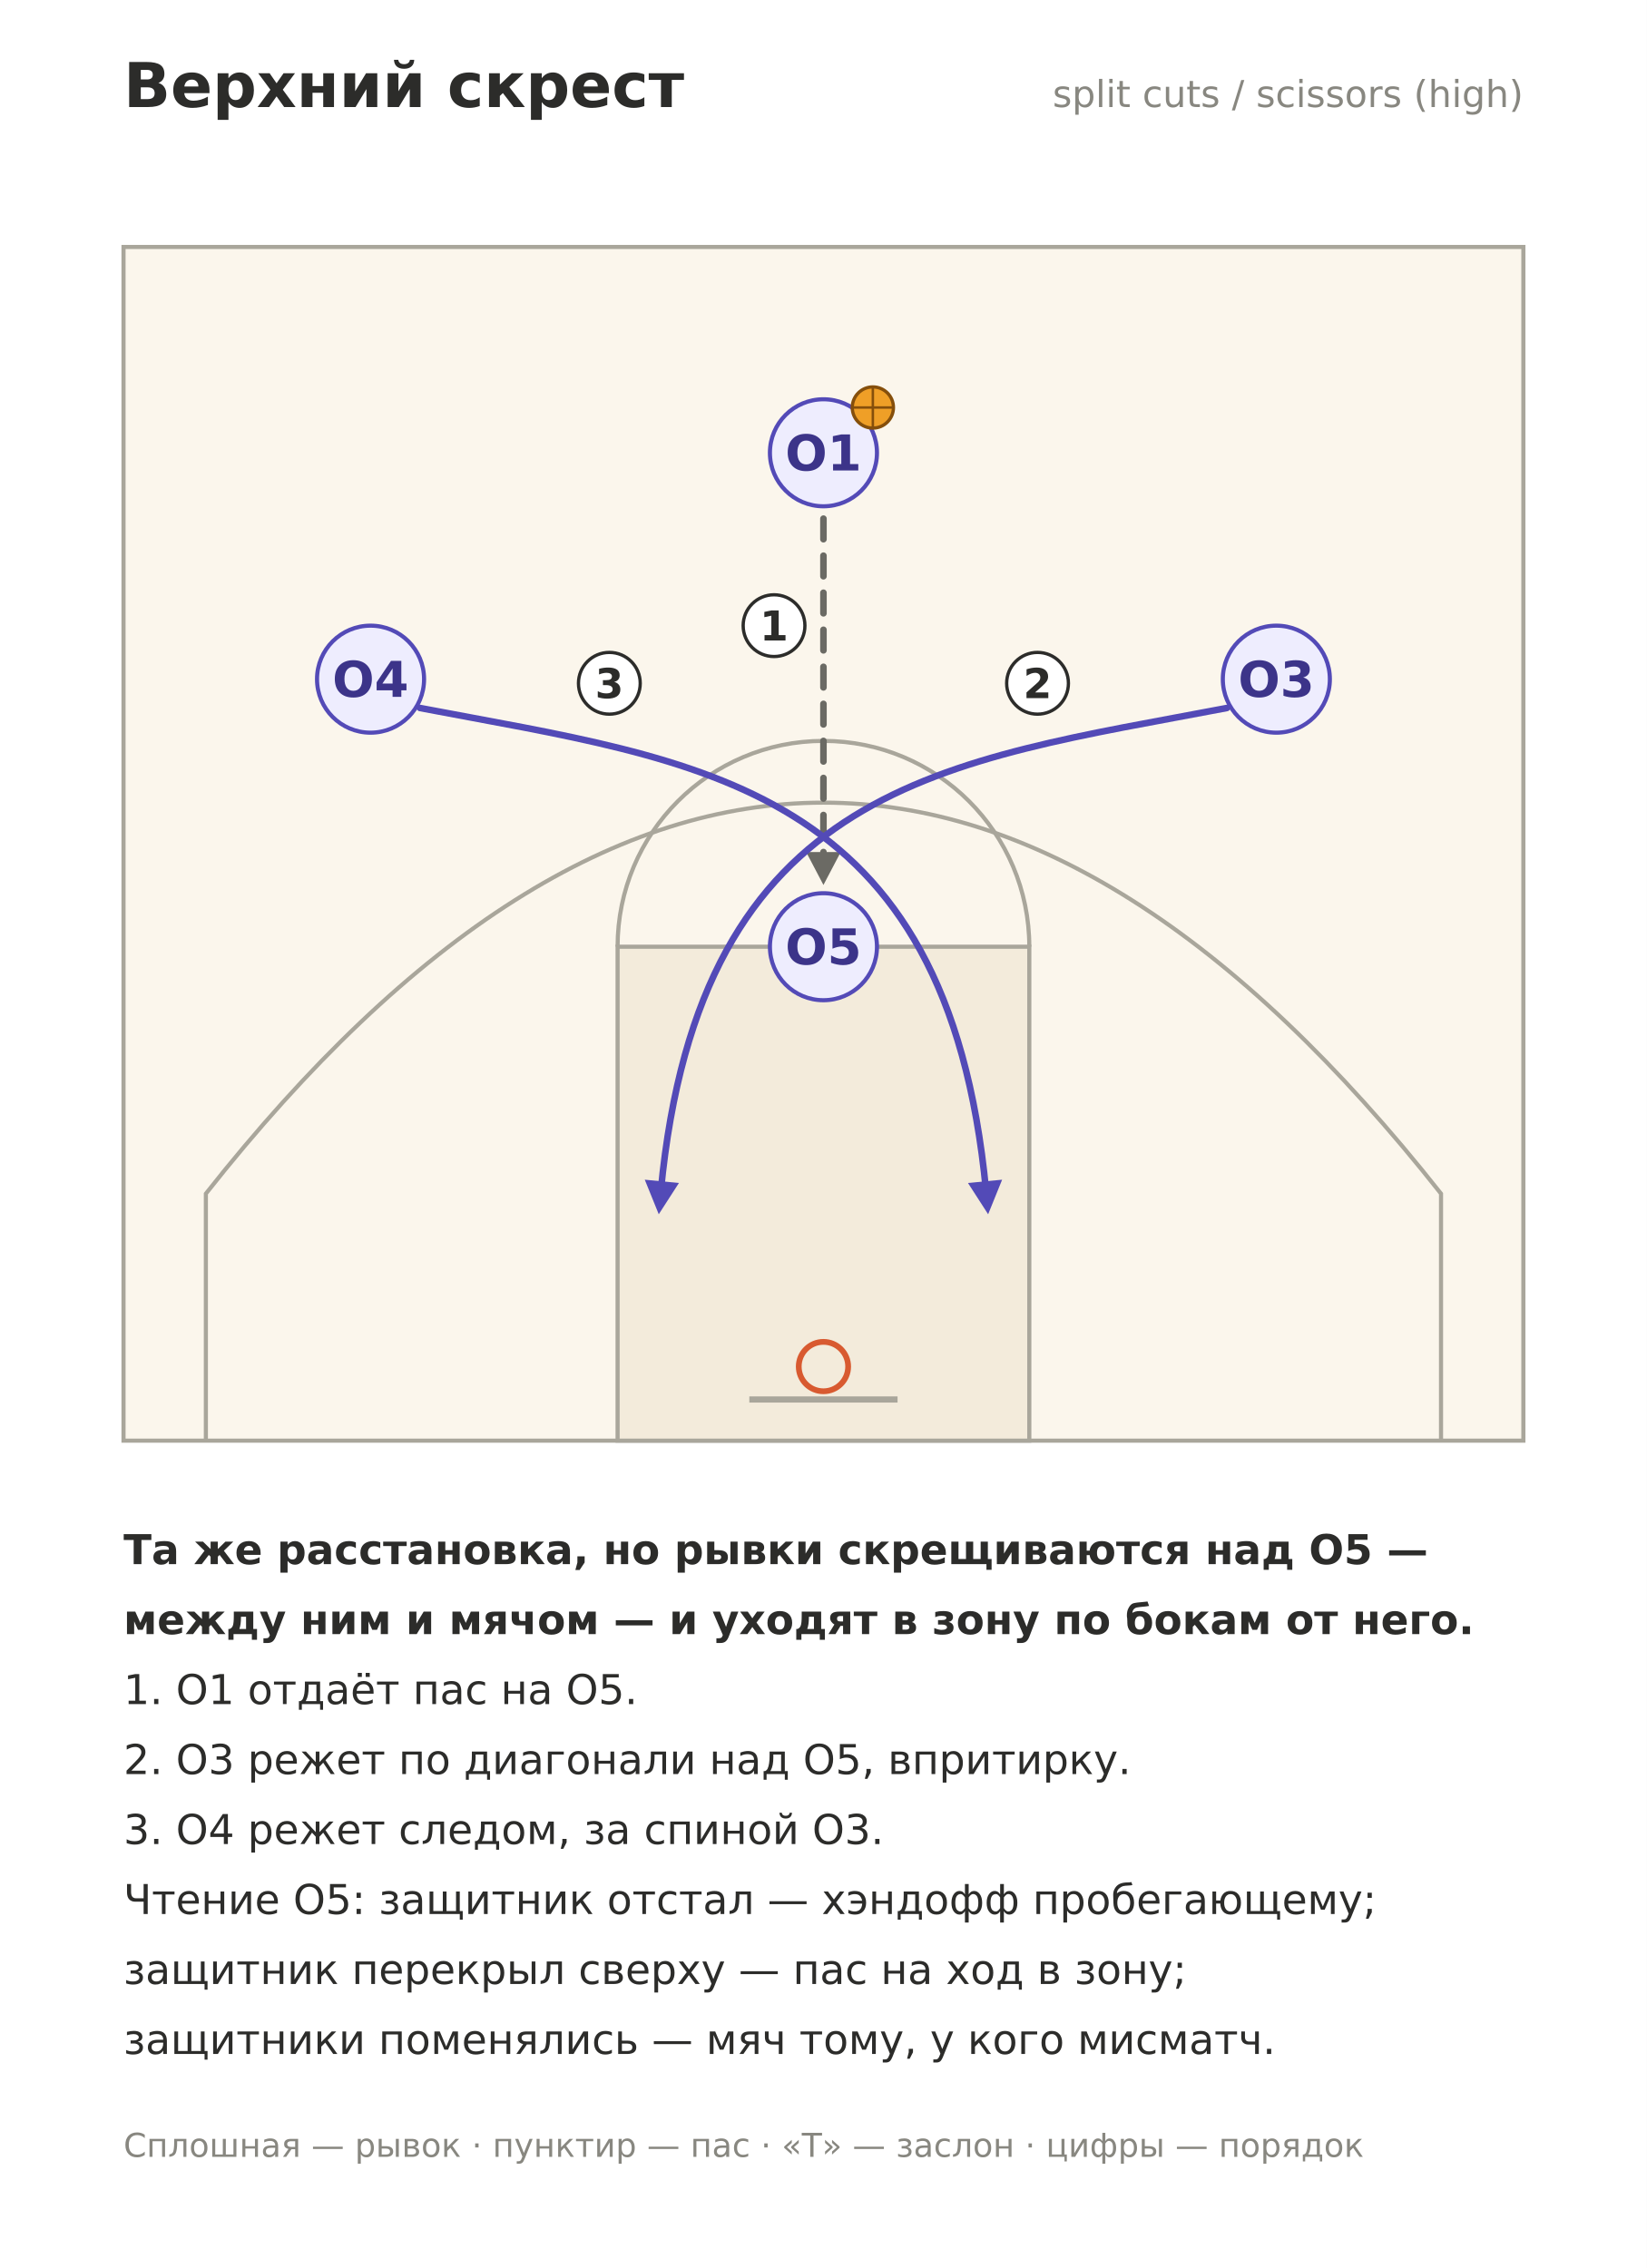
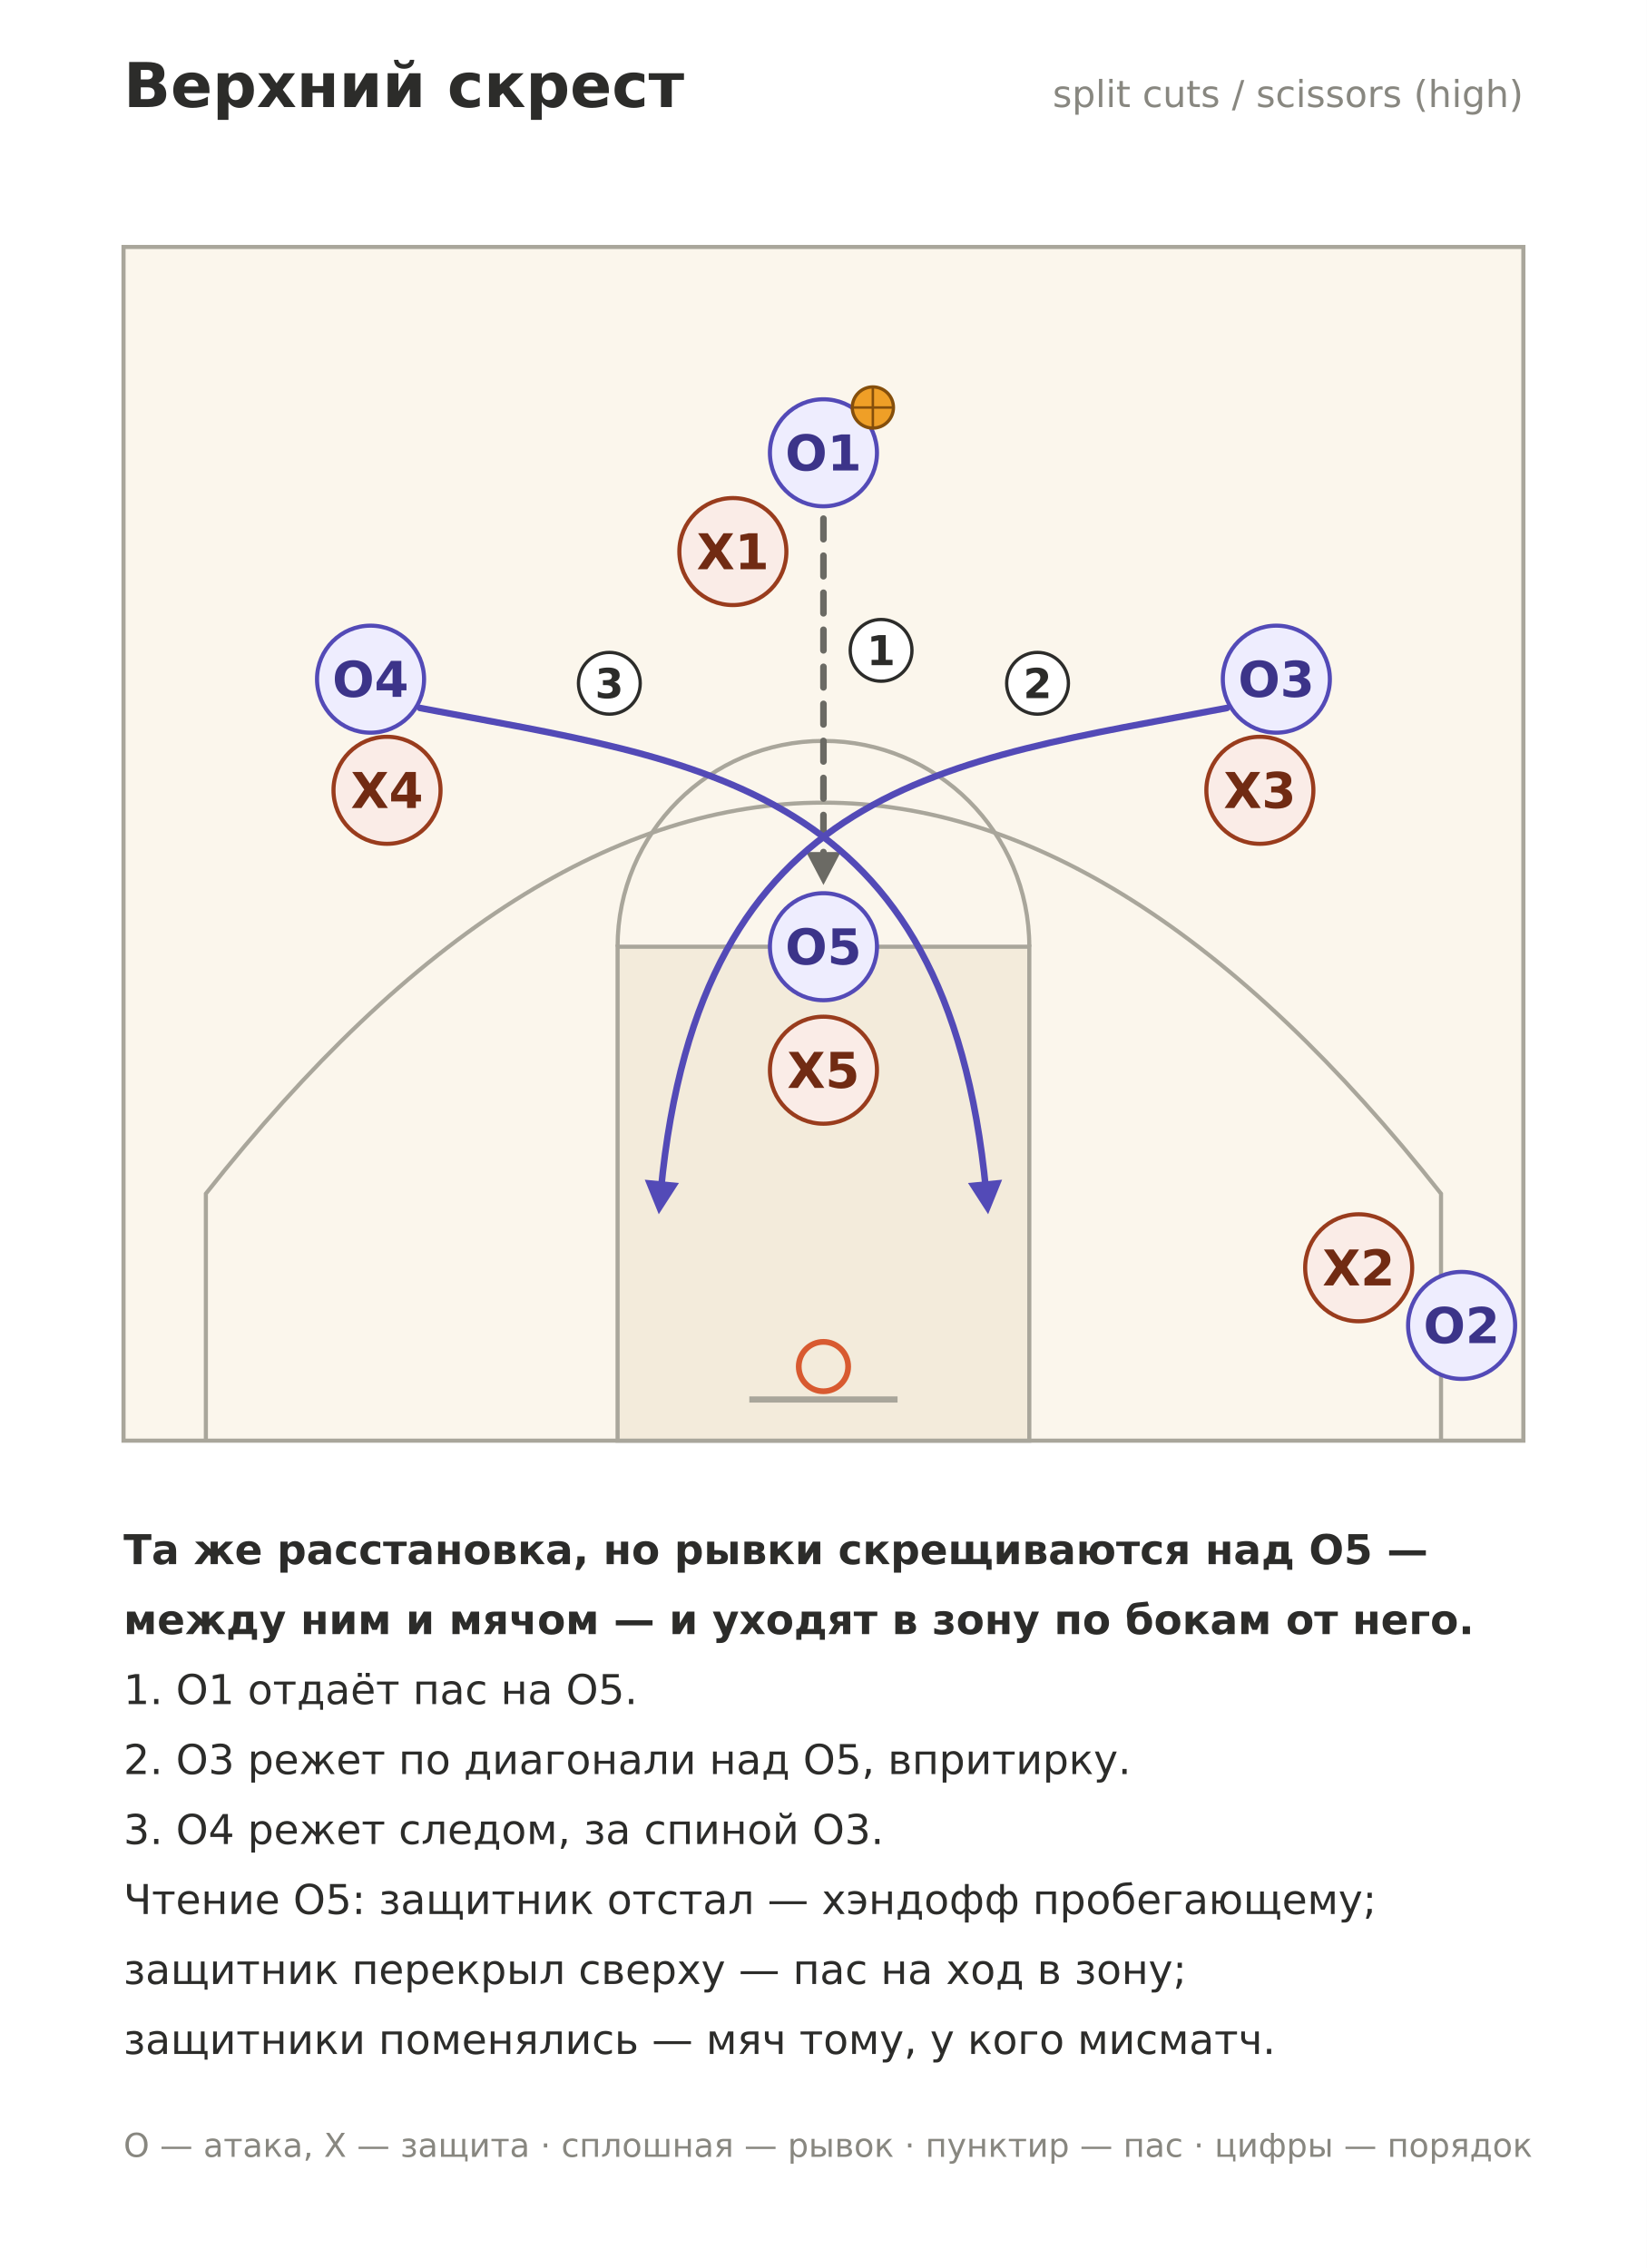
<svg xmlns="http://www.w3.org/2000/svg" width="800" height="1102" viewBox="0 0 800 1102">
  <rect width="800" height="1102" fill="#FFFFFF" />
  <text x="60" y="52" font-family="DejaVu Sans, Arial, sans-serif" font-size="30" font-weight="bold" fill="#2C2C2A">Верхний скрест</text>
  <text x="740" y="52" text-anchor="end" font-family="DejaVu Sans, Arial, sans-serif" font-size="18" fill="#888780">split cuts / scissors (high)</text>
  <g transform="translate(20 80) scale(2)">
    <rect x="20" y="20" width="340" height="290" fill="#FBF6EC" stroke="#A9A69B" stroke-width="1" />
    <rect x="140" y="190" width="100" height="120" fill="#F3EBDB" stroke="#A9A69B" stroke-width="1" />
    <path d="M140 190 A50 50 0 0 1 240 190" fill="none" stroke="#A9A69B" stroke-width="1" />
    <path d="M40 310 L40 250 Q190 60 340 250 L340 310" fill="none" stroke="#A9A69B" stroke-width="1" />
    <line x1="172" y1="300" x2="208" y2="300" stroke="#A9A69B" stroke-width="1.5" />
    <circle cx="190" cy="292" r="6" fill="none" stroke="#D85A30" stroke-width="1.4" />
    <path d="M190 86 L190.0 169.4" fill="none" stroke="#6B6A64" stroke-width="1.6" stroke-linecap="round" stroke-dasharray="5 4" />
    <polygon points="190.0,175.0 185.8,167.0 194.2,167.0" fill="#6B6A64" />
    <path d="M288 132 C220 145 160 150 150.5 249.4" fill="none" stroke="#534AB7" stroke-width="1.6" stroke-linecap="round" />
    <polygon points="150.0,255.0 146.6,246.6 154.9,247.4" fill="#534AB7" />
    <path d="M92 132 C160 145 220 150 229.5 249.4" fill="none" stroke="#534AB7" stroke-width="1.6" stroke-linecap="round" />
    <polygon points="230.0,255.0 225.1,247.4 233.4,246.6" fill="#534AB7" />
    <circle cx="190" cy="70" r="13" fill="#EEEDFE" stroke="#534AB7" stroke-width="1" />
    <text x="190" y="74.3" text-anchor="middle" font-family="DejaVu Sans, Arial, sans-serif" font-size="12" font-weight="bold" fill="#3C3489">O1</text>
    <circle cx="202" cy="59" r="5" fill="#EF9F27" stroke="#854F0B" stroke-width="0.8" />
    <path d="M197 59 L207 59 M202 54 L202 64" stroke="#854F0B" stroke-width="0.6" />
    <circle cx="190" cy="190" r="13" fill="#EEEDFE" stroke="#534AB7" stroke-width="1" />
    <text x="190" y="194.3" text-anchor="middle" font-family="DejaVu Sans, Arial, sans-serif" font-size="12" font-weight="bold" fill="#3C3489">O5</text>
    <circle cx="300" cy="125" r="13" fill="#EEEDFE" stroke="#534AB7" stroke-width="1" />
    <text x="300" y="129.3" text-anchor="middle" font-family="DejaVu Sans, Arial, sans-serif" font-size="12" font-weight="bold" fill="#3C3489">O3</text>
    <circle cx="80" cy="125" r="13" fill="#EEEDFE" stroke="#534AB7" stroke-width="1" />
    <text x="80" y="129.3" text-anchor="middle" font-family="DejaVu Sans, Arial, sans-serif" font-size="12" font-weight="bold" fill="#3C3489">O4</text>
-     <circle cx="178" cy="112" r="7.5" fill="#FFFFFF" stroke="#2C2C2A" stroke-width="0.8" />
-     <text x="178" y="115.6" text-anchor="middle" font-family="DejaVu Sans, Arial, sans-serif" font-size="10" font-weight="bold" fill="#2C2C2A">1</text>
+     <circle cx="345" cy="282" r="13" fill="#EEEDFE" stroke="#534AB7" stroke-width="1" />
+     <text x="345" y="286.3" text-anchor="middle" font-family="DejaVu Sans, Arial, sans-serif" font-size="12" font-weight="bold" fill="#3C3489">O2</text>
+     <circle cx="168" cy="94" r="13" fill="#FAECE7" stroke="#993C1D" stroke-width="1" />
+     <text x="168" y="98.3" text-anchor="middle" font-family="DejaVu Sans, Arial, sans-serif" font-size="12" font-weight="bold" fill="#712B13">X1</text>
+     <circle cx="190" cy="220" r="13" fill="#FAECE7" stroke="#993C1D" stroke-width="1" />
+     <text x="190" y="224.3" text-anchor="middle" font-family="DejaVu Sans, Arial, sans-serif" font-size="12" font-weight="bold" fill="#712B13">X5</text>
+     <circle cx="296" cy="152" r="13" fill="#FAECE7" stroke="#993C1D" stroke-width="1" />
+     <text x="296" y="156.3" text-anchor="middle" font-family="DejaVu Sans, Arial, sans-serif" font-size="12" font-weight="bold" fill="#712B13">X3</text>
+     <circle cx="84" cy="152" r="13" fill="#FAECE7" stroke="#993C1D" stroke-width="1" />
+     <text x="84" y="156.3" text-anchor="middle" font-family="DejaVu Sans, Arial, sans-serif" font-size="12" font-weight="bold" fill="#712B13">X4</text>
+     <circle cx="320" cy="268" r="13" fill="#FAECE7" stroke="#993C1D" stroke-width="1" />
+     <text x="320" y="272.3" text-anchor="middle" font-family="DejaVu Sans, Arial, sans-serif" font-size="12" font-weight="bold" fill="#712B13">X2</text>
+     <circle cx="204" cy="118" r="7.5" fill="#FFFFFF" stroke="#2C2C2A" stroke-width="0.8" />
+     <text x="204" y="121.6" text-anchor="middle" font-family="DejaVu Sans, Arial, sans-serif" font-size="10" font-weight="bold" fill="#2C2C2A">1</text>
    <circle cx="242" cy="126" r="7.5" fill="#FFFFFF" stroke="#2C2C2A" stroke-width="0.8" />
    <text x="242" y="129.6" text-anchor="middle" font-family="DejaVu Sans, Arial, sans-serif" font-size="10" font-weight="bold" fill="#2C2C2A">2</text>
    <circle cx="138" cy="126" r="7.5" fill="#FFFFFF" stroke="#2C2C2A" stroke-width="0.8" />
    <text x="138" y="129.6" text-anchor="middle" font-family="DejaVu Sans, Arial, sans-serif" font-size="10" font-weight="bold" fill="#2C2C2A">3</text>
  </g>
  <text x="60" y="760" font-family="DejaVu Sans, Arial, sans-serif" font-size="20" font-weight="bold" fill="#2C2C2A">Та же расстановка, но рывки скрещиваются над O5 —</text>
  <text x="60" y="794" font-family="DejaVu Sans, Arial, sans-serif" font-size="20" font-weight="bold" fill="#2C2C2A">между ним и мячом — и уходят в зону по бокам от него.</text>
  <text x="60" y="828" font-family="DejaVu Sans, Arial, sans-serif" font-size="20" fill="#2C2C2A">1. O1 отдаёт пас на O5.</text>
  <text x="60" y="862" font-family="DejaVu Sans, Arial, sans-serif" font-size="20" fill="#2C2C2A">2. O3 режет по диагонали над O5, впритирку.</text>
  <text x="60" y="896" font-family="DejaVu Sans, Arial, sans-serif" font-size="20" fill="#2C2C2A">3. O4 режет следом, за спиной O3.</text>
  <text x="60" y="930" font-family="DejaVu Sans, Arial, sans-serif" font-size="20" fill="#2C2C2A">Чтение O5: защитник отстал — хэндофф пробегающему;</text>
  <text x="60" y="964" font-family="DejaVu Sans, Arial, sans-serif" font-size="20" fill="#2C2C2A">защитник перекрыл сверху — пас на ход в зону;</text>
  <text x="60" y="998" font-family="DejaVu Sans, Arial, sans-serif" font-size="20" fill="#2C2C2A">защитники поменялись — мяч тому, у кого мисматч.</text>
-   <text x="60" y="1048" font-family="DejaVu Sans, Arial, sans-serif" font-size="16" fill="#888780">Сплошная — рывок · пунктир — пас · «Т» — заслон · цифры — порядок</text>
+   <text x="60" y="1048" font-family="DejaVu Sans, Arial, sans-serif" font-size="16" fill="#888780">O — атака, X — защита · сплошная — рывок · пунктир — пас · цифры — порядок</text>
</svg>
